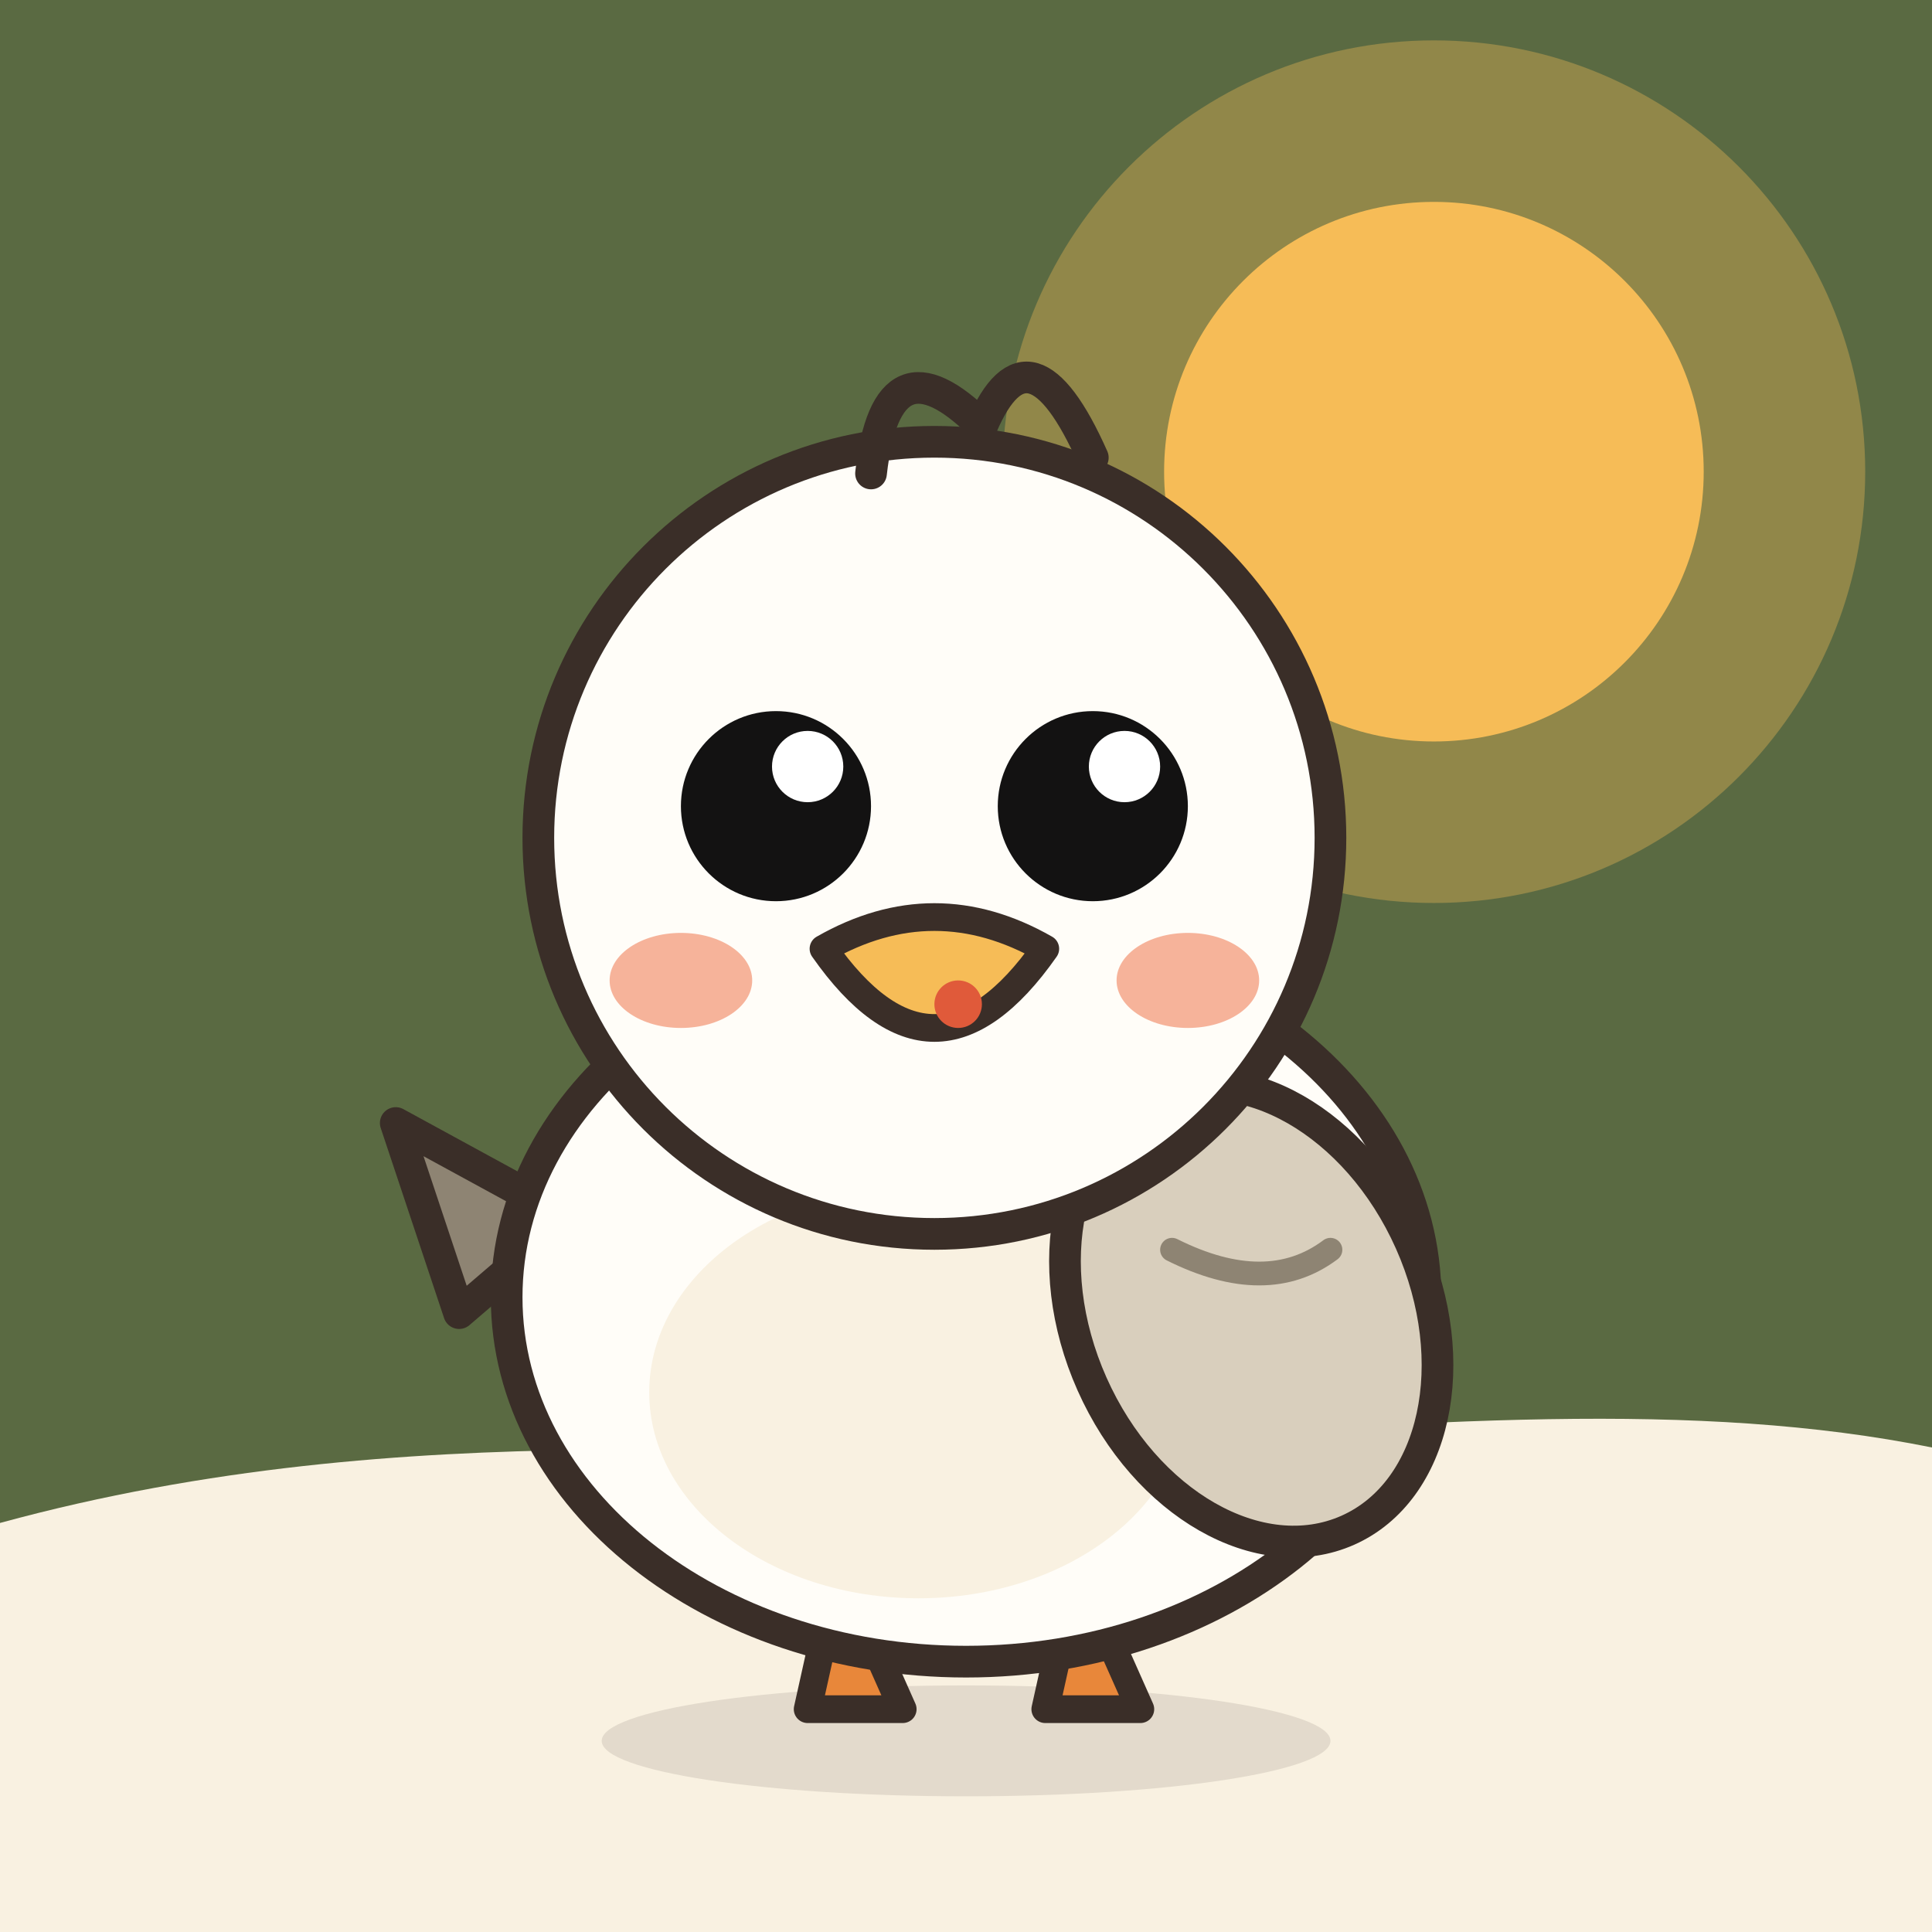
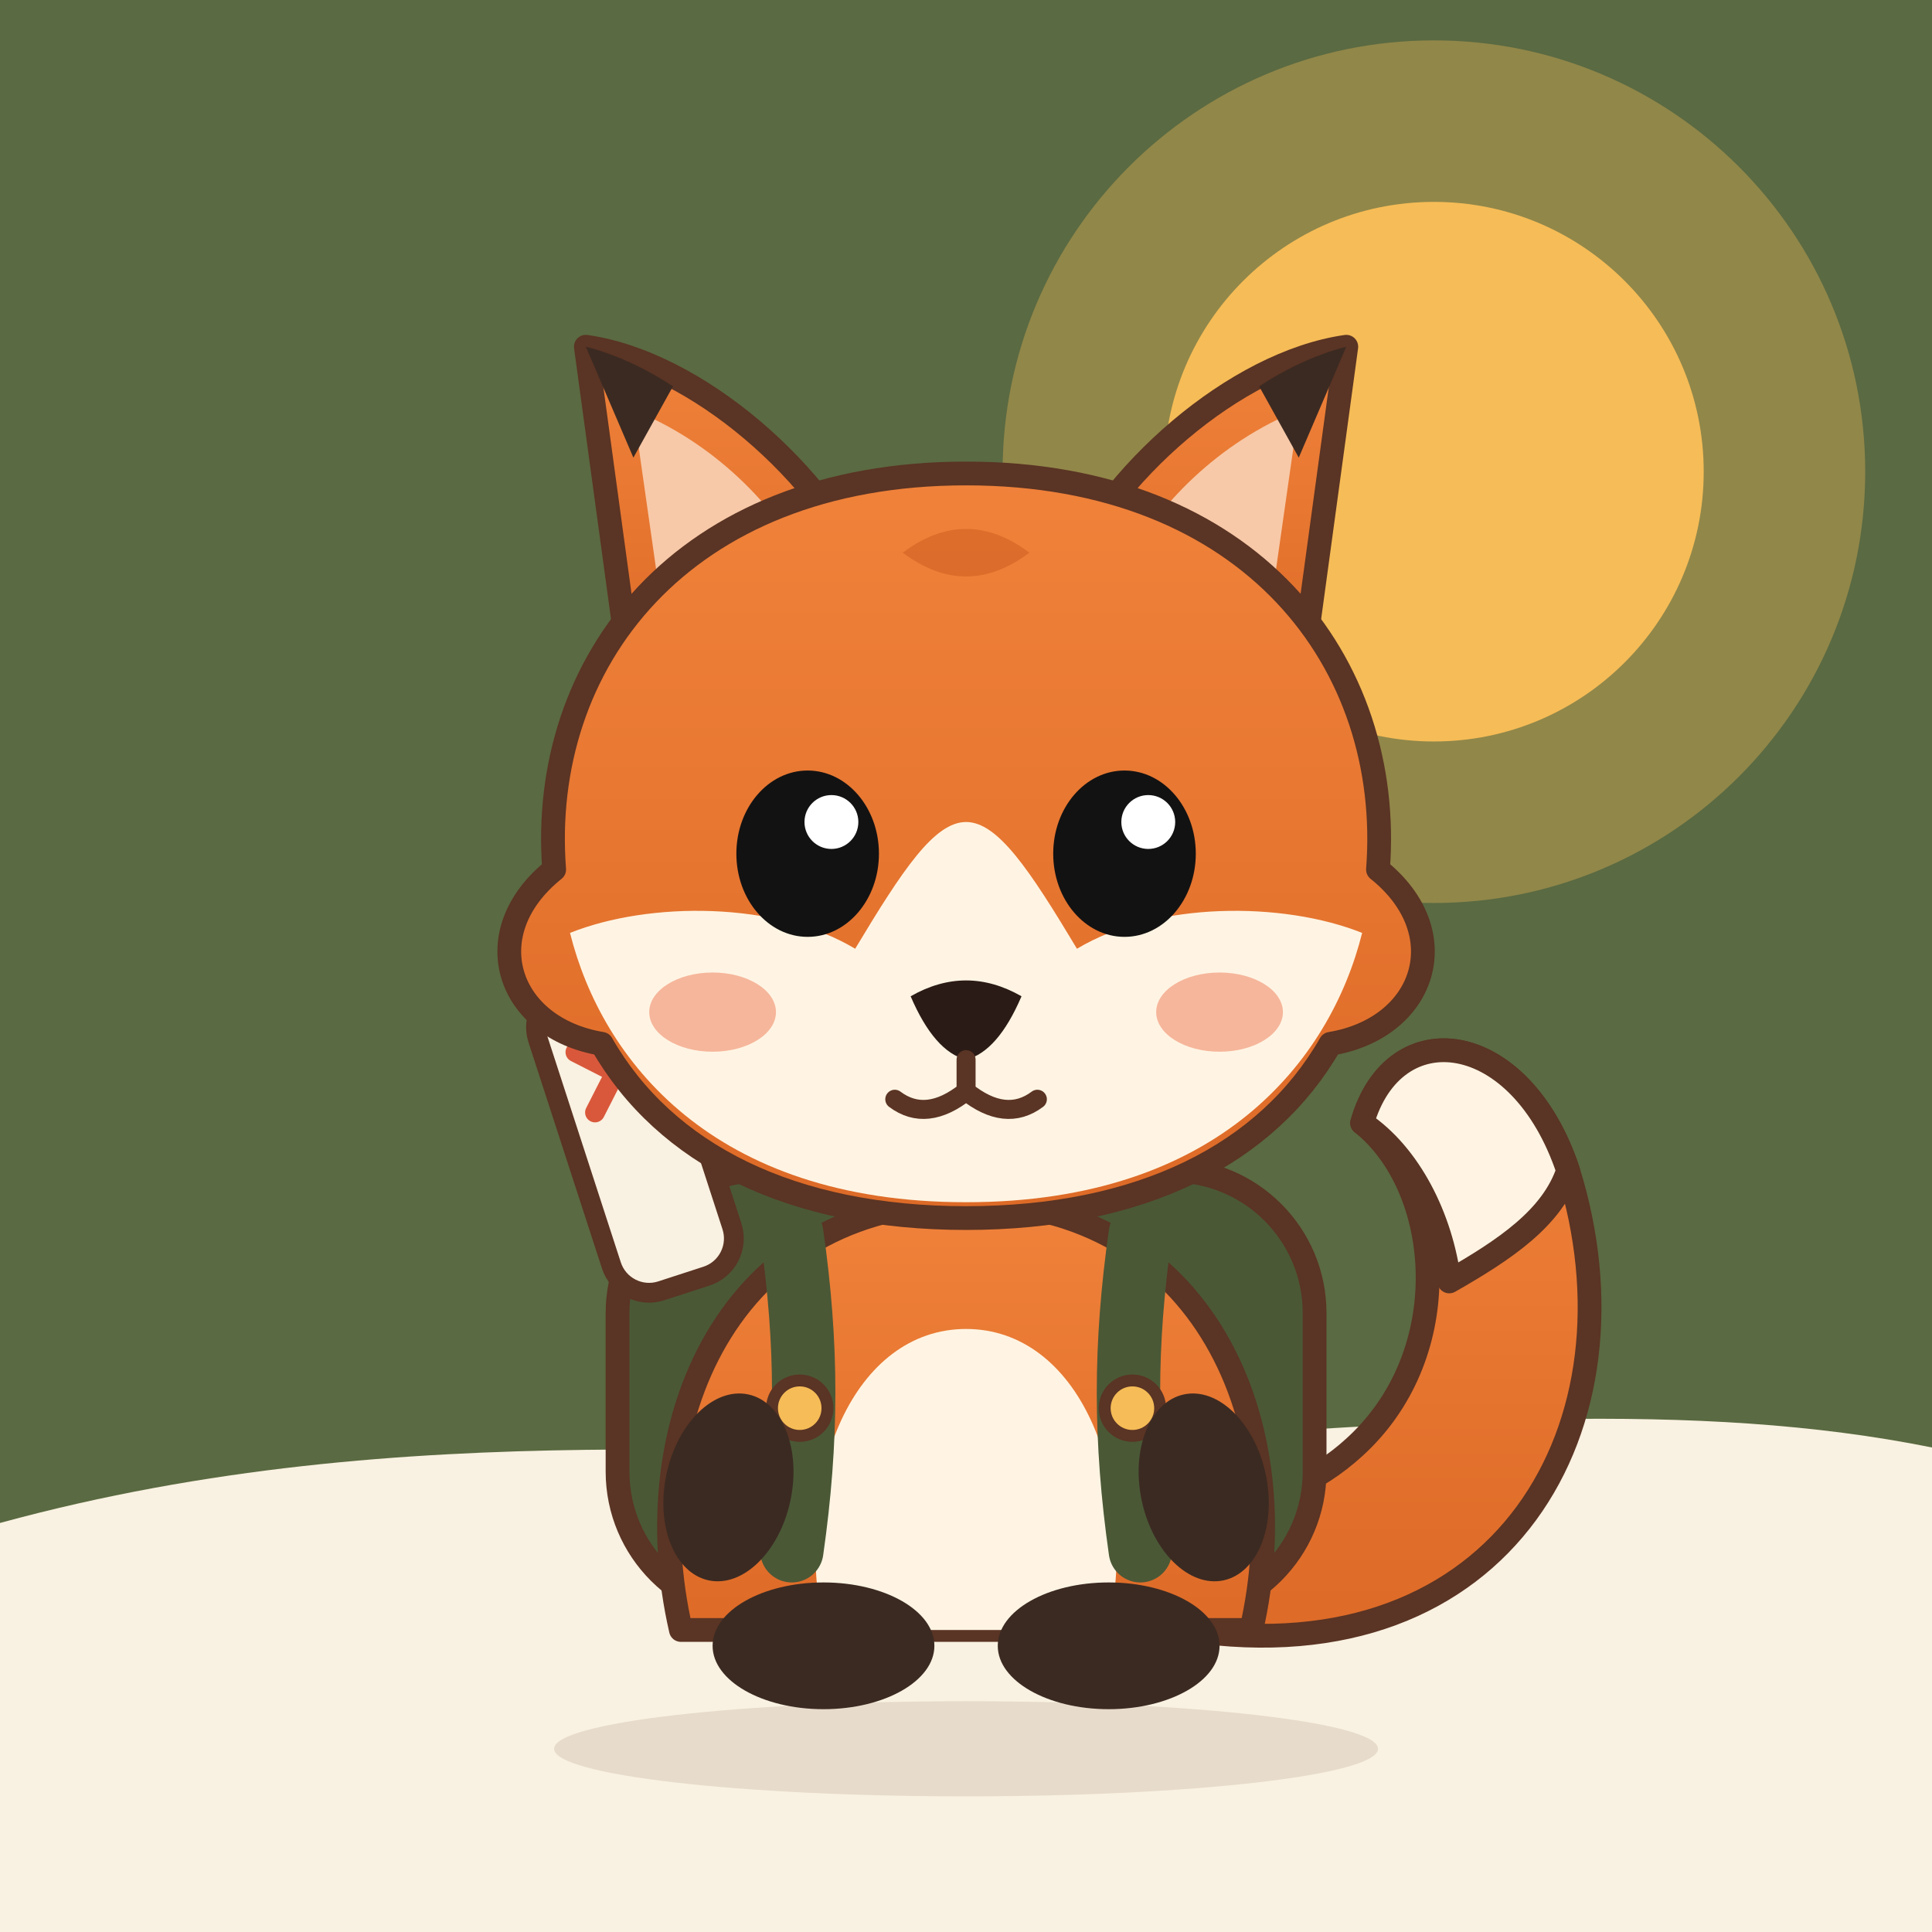
<svg xmlns="http://www.w3.org/2000/svg" viewBox="0 0 1024 1024" width="1024" height="1024">
  <rect width="1024" height="1024" fill="#5A6A42" />
  <circle cx="760" cy="250" r="228.6" fill="#F6BC57" opacity="0.35" />
  <circle cx="760" cy="250" r="143" fill="#F6BC57" />
  <path d="M0 807.2 C220 747.2 420 777.2 560 767.2 C760 752.2 900 742.2 1024 767.2 V1024 H0 Z" fill="#F9F1E1" />
  <g transform="translate(92.2 125.0) scale(4.1984)">
-     <ellipse cx="100" cy="190" rx="46" ry="7" fill="#3a2e28" opacity="0.12" />
-     <path d="M84 168 L80 186 L92 186 Z M114 168 L110 186 L122 186 Z" fill="#e8873a" stroke="#3a2e28" stroke-width="3.5" stroke-linejoin="round" />
-     <path d="M50 124 L28 112 L36 136 Z" fill="#8e8473" stroke="#3a2e28" stroke-width="4" stroke-linejoin="round" />
-     <ellipse cx="100" cy="134" rx="58" ry="46" fill="#fffdf8" stroke="#3a2e28" stroke-width="4" />
-     <ellipse cx="94" cy="146" rx="34" ry="26" fill="#f9f1e1" />
+     <defs>
+       <linearGradient id="lilli-fur-_r_0_" x1="0" y1="0" x2="0" y2="1">
+         <stop offset="0" stop-color="#f0823a" />
+         <stop offset="1" stop-color="#dd6a27" />
+       </linearGradient>
+     </defs>
+     <ellipse cx="100" cy="191" rx="52" ry="6" fill="#5a3424" opacity="0.12" />
    <g>
-       <ellipse cx="136" cy="136" rx="22" ry="30" fill="#d9cfbd" stroke="#3a2e28" stroke-width="4" transform="rotate(-24 136 136)" />
-       <path d="M126 128 Q138 134 146 128" fill="none" stroke="#8e8473" stroke-width="3" stroke-linecap="round" />
+       <path d="M128 176 C168 182 186 150 176 118 C170 100 154 98 150 112 C160 120 162 140 150 152 C140 162 128 160 124 168 Z" fill="url(#lilli-fur-_r_0_)" stroke="#5a3424" stroke-width="3" stroke-linejoin="round" />
+       <path d="M176 118 C170 100 154 98 150 112 C156 116 160 124 161 132 C168 128 174 124 176 118 Z" fill="#fff4e3" stroke="#5a3424" stroke-width="3" stroke-linejoin="round" />
    </g>
-     <circle cx="96" cy="76" r="50" fill="#fffdf8" stroke="#3a2e28" stroke-width="4" />
-     <path d="M88 30 Q90 12 102 24 Q108 10 116 28" fill="none" stroke="#3a2e28" stroke-width="4" stroke-linecap="round" stroke-linejoin="round" />
-     <circle cx="76" cy="72" r="12" fill="#131212" />
-     <circle cx="80" cy="67" r="4.5" fill="#FFFFFF" />
-     <circle cx="116" cy="72" r="12" fill="#131212" />
-     <circle cx="120" cy="67" r="4.5" fill="#FFFFFF" />
-     <ellipse cx="64" cy="94" rx="9" ry="6" fill="#f4a68a" opacity="0.85" />
-     <ellipse cx="128" cy="94" rx="9" ry="6" fill="#f4a68a" opacity="0.85" />
-     <path d="M82 90 Q96 82 110 90 Q96 110 82 90 Z" fill="#f6bc57" stroke="#3a2e28" stroke-width="3.5" stroke-linejoin="round" />
-     <circle cx="99" cy="97" r="3" fill="#e05a3a" />
+     <rect x="56" y="118" width="88" height="56" rx="18" fill="#4a5836" stroke="#5a3424" stroke-width="3" />
+     <g transform="rotate(-18 62 112)">
+       <rect x="50" y="92" width="16" height="40" rx="5" fill="#f9f1e1" stroke="#5a3424" stroke-width="2.5" />
+       <path d="M54 100 L62 108 M62 100 L54 108" stroke="#d9583b" stroke-width="2.5" stroke-linecap="round" />
+     </g>
+     <path d="M64 176 C58 150 70 122 100 122 C130 122 142 150 136 176 Z" fill="url(#lilli-fur-_r_0_)" stroke="#5a3424" stroke-width="3" stroke-linejoin="round" />
+     <path d="M82 176 C78 156 86 138 100 138 C114 138 122 156 118 176 Z" fill="#fff4e3" />
+     <path d="M78 126 C80 140 80 152 78 166" stroke="#4a5836" stroke-width="8" fill="none" stroke-linecap="round" />
+     <path d="M122 126 C120 140 120 152 122 166" stroke="#4a5836" stroke-width="8" fill="none" stroke-linecap="round" />
+     <circle cx="79" cy="148" r="3.5" fill="#f6bc57" stroke="#5a3424" stroke-width="1.5" />
+     <circle cx="121" cy="148" r="3.5" fill="#f6bc57" stroke="#5a3424" stroke-width="1.5" />
+     <ellipse cx="82" cy="178" rx="14" ry="8" fill="#3b2a22" />
+     <ellipse cx="118" cy="178" rx="14" ry="8" fill="#3b2a22" />
+     <ellipse cx="70" cy="158" rx="8" ry="12" fill="#3b2a22" transform="rotate(12 70 158)" />
+     <ellipse cx="130" cy="158" rx="8" ry="12" fill="#3b2a22" transform="rotate(-12 130 158)" />
+     <path d="M58 58 L52 14 C66 16 82 30 88 44 Z" fill="url(#lilli-fur-_r_0_)" stroke="#5a3424" stroke-width="3" stroke-linejoin="round" />
+     <path d="M62 50 L58 22 C68 26 76 34 80 42 Z" fill="#f7c9a8" />
+     <path d="M52 14 C56 15 60 17 63 19 L58 28 Z" fill="#3b2a22" />
+     <path d="M142 58 L148 14 C134 16 118 30 112 44 Z" fill="url(#lilli-fur-_r_0_)" stroke="#5a3424" stroke-width="3" stroke-linejoin="round" />
+     <path d="M138 50 L142 22 C132 26 124 34 120 42 Z" fill="#f7c9a8" />
+     <path d="M148 14 C144 15 140 17 137 19 L142 28 Z" fill="#3b2a22" />
+     <path d="M100 30 C136 30 154 54 152 80 C162 88 158 100 146 102 C138 116 122 124 100 124 C78 124 62 116 54 102 C42 100 38 88 48 80 C46 54 64 30 100 30 Z" fill="url(#lilli-fur-_r_0_)" stroke="#5a3424" stroke-width="3" stroke-linejoin="round" />
+     <path d="M50 88 C60 84 76 84 86 90 C92 80 96 74 100 74 C104 74 108 80 114 90 C124 84 140 84 150 88 C146 104 132 122 100 122 C68 122 54 104 50 88 Z" fill="#fff4e3" />
+     <path d="M92 40 Q100 34 108 40 Q100 46 92 40 Z" fill="#c95a1e" opacity="0.5" />
+     <ellipse cx="80" cy="78" rx="9" ry="10.5" fill="#131212" />
+     <circle cx="83" cy="74" r="3.4" fill="#fff" />
+     <ellipse cx="120" cy="78" rx="9" ry="10.5" fill="#131212" />
+     <circle cx="123" cy="74" r="3.4" fill="#fff" />
+     <path d="M93 96 Q100 92 107 96 Q104 103 100 104 Q96 103 93 96 Z" fill="#2b1b16" />
+     <path d="M100 104 L100 108 M100 108 Q95 112 91 109 M100 108 Q105 112 109 109" stroke="#5a3424" stroke-width="2.4" fill="none" stroke-linecap="round" />
+     <ellipse cx="68" cy="98" rx="8" ry="5" fill="#f4a68a" opacity="0.8" />
+     <ellipse cx="132" cy="98" rx="8" ry="5" fill="#f4a68a" opacity="0.8" />
+     <g transform="translate(4 5)" />
  </g>
</svg>
